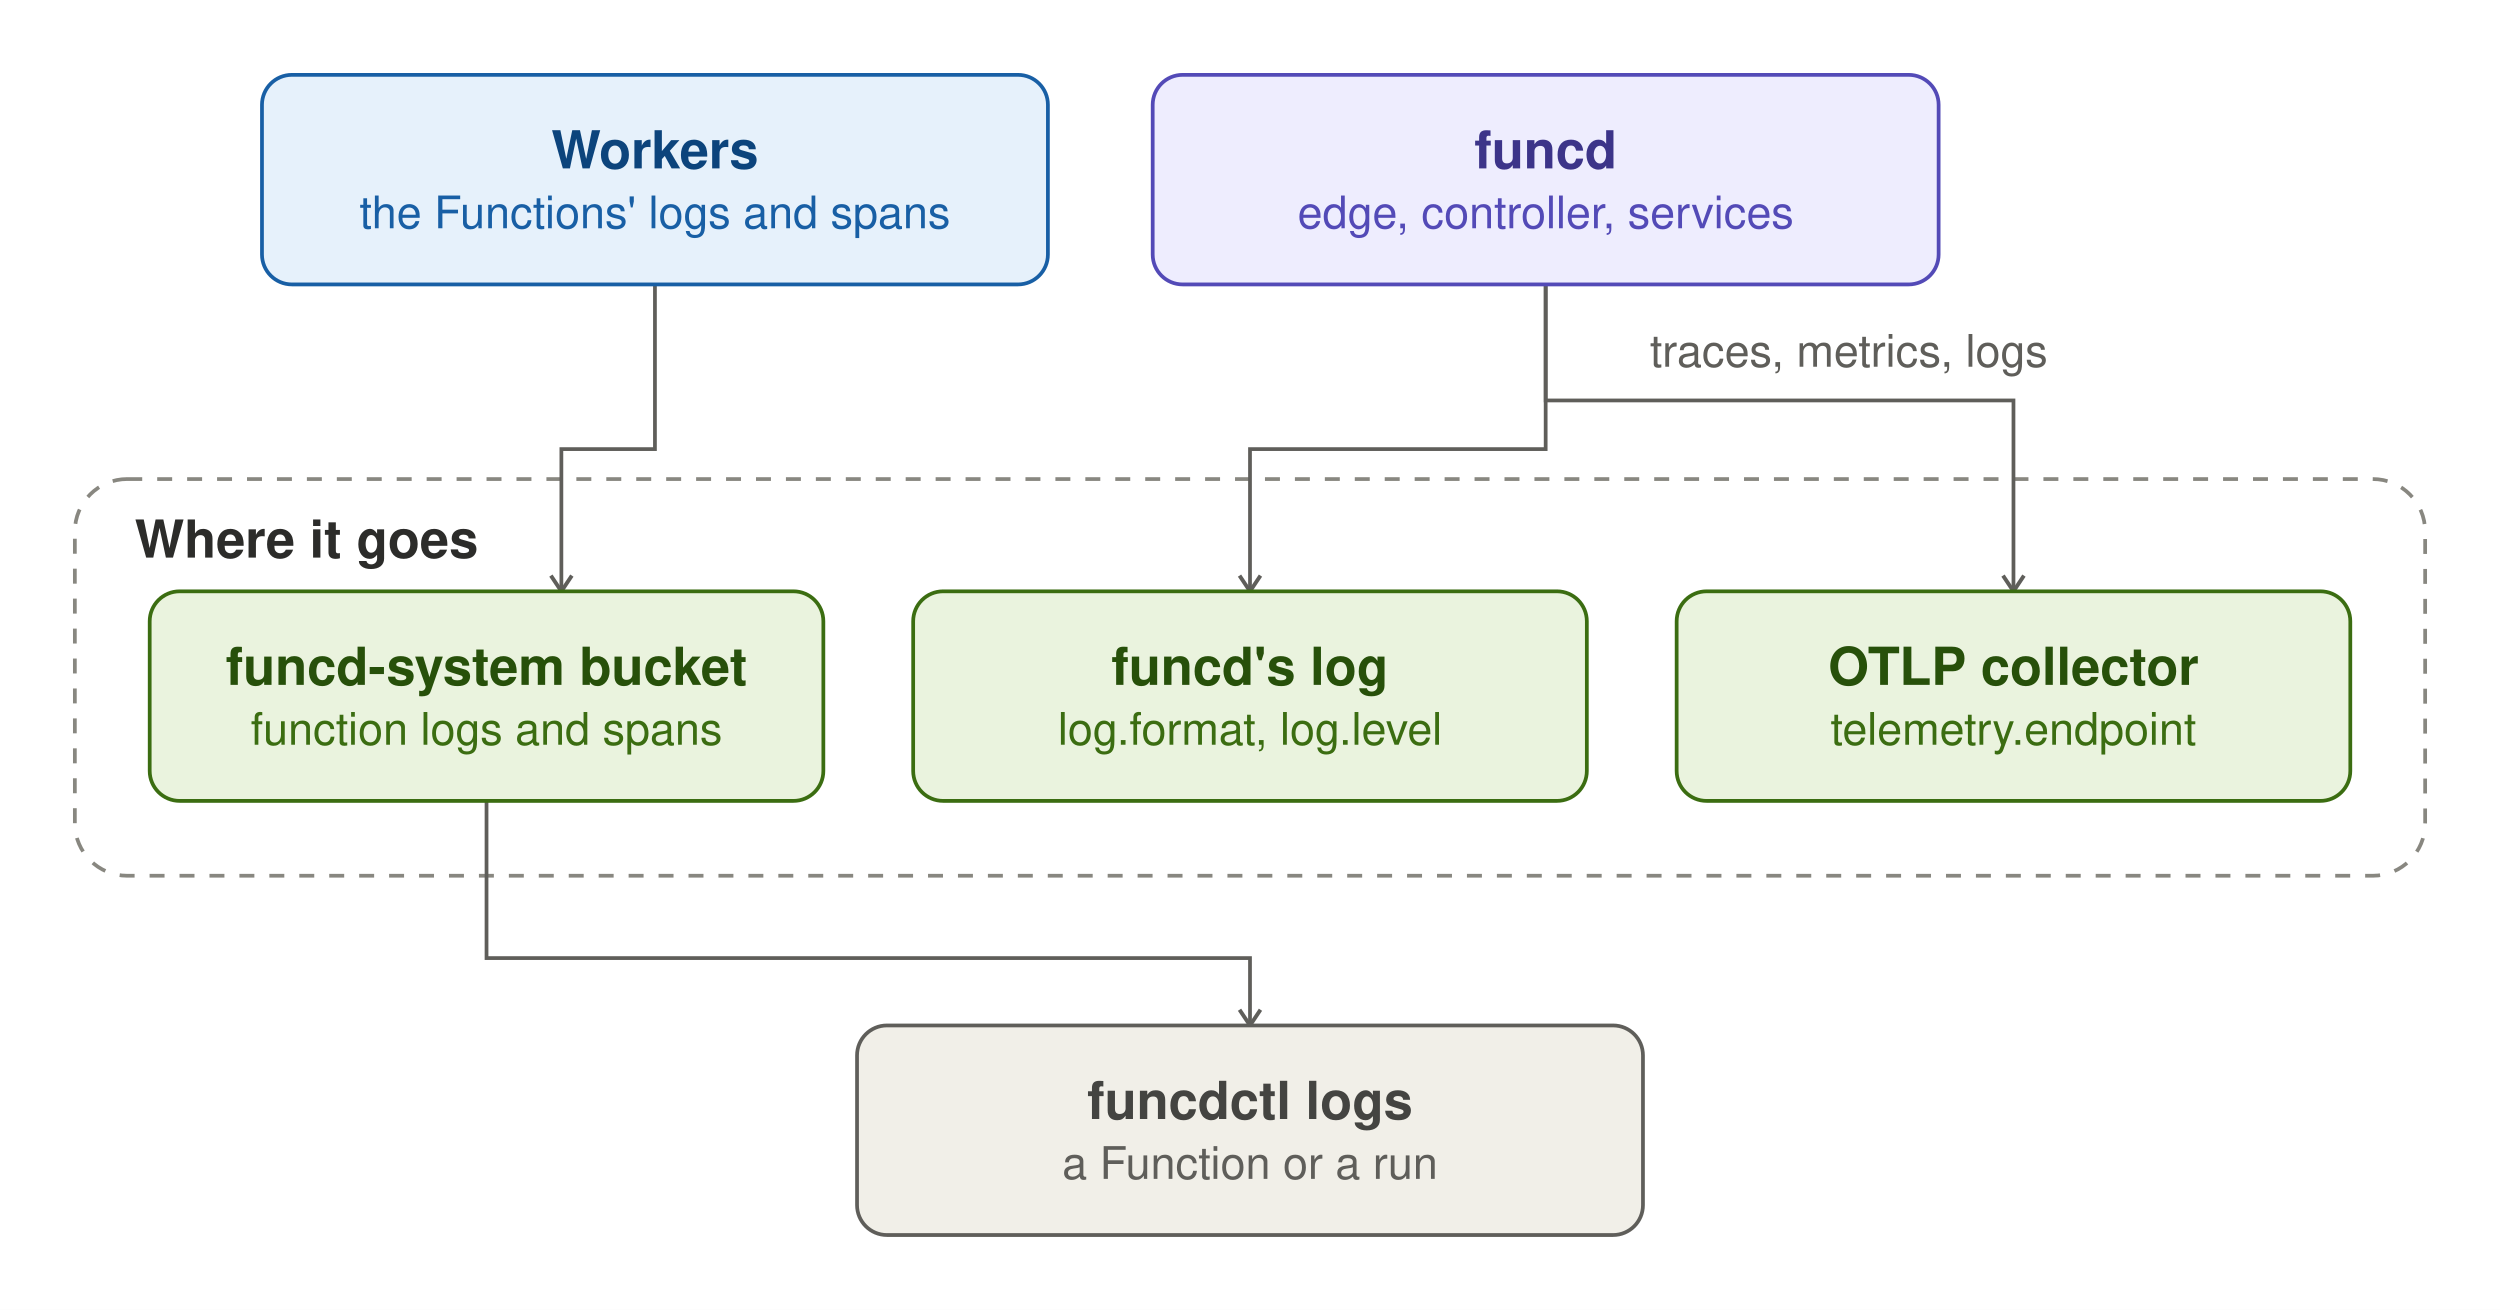
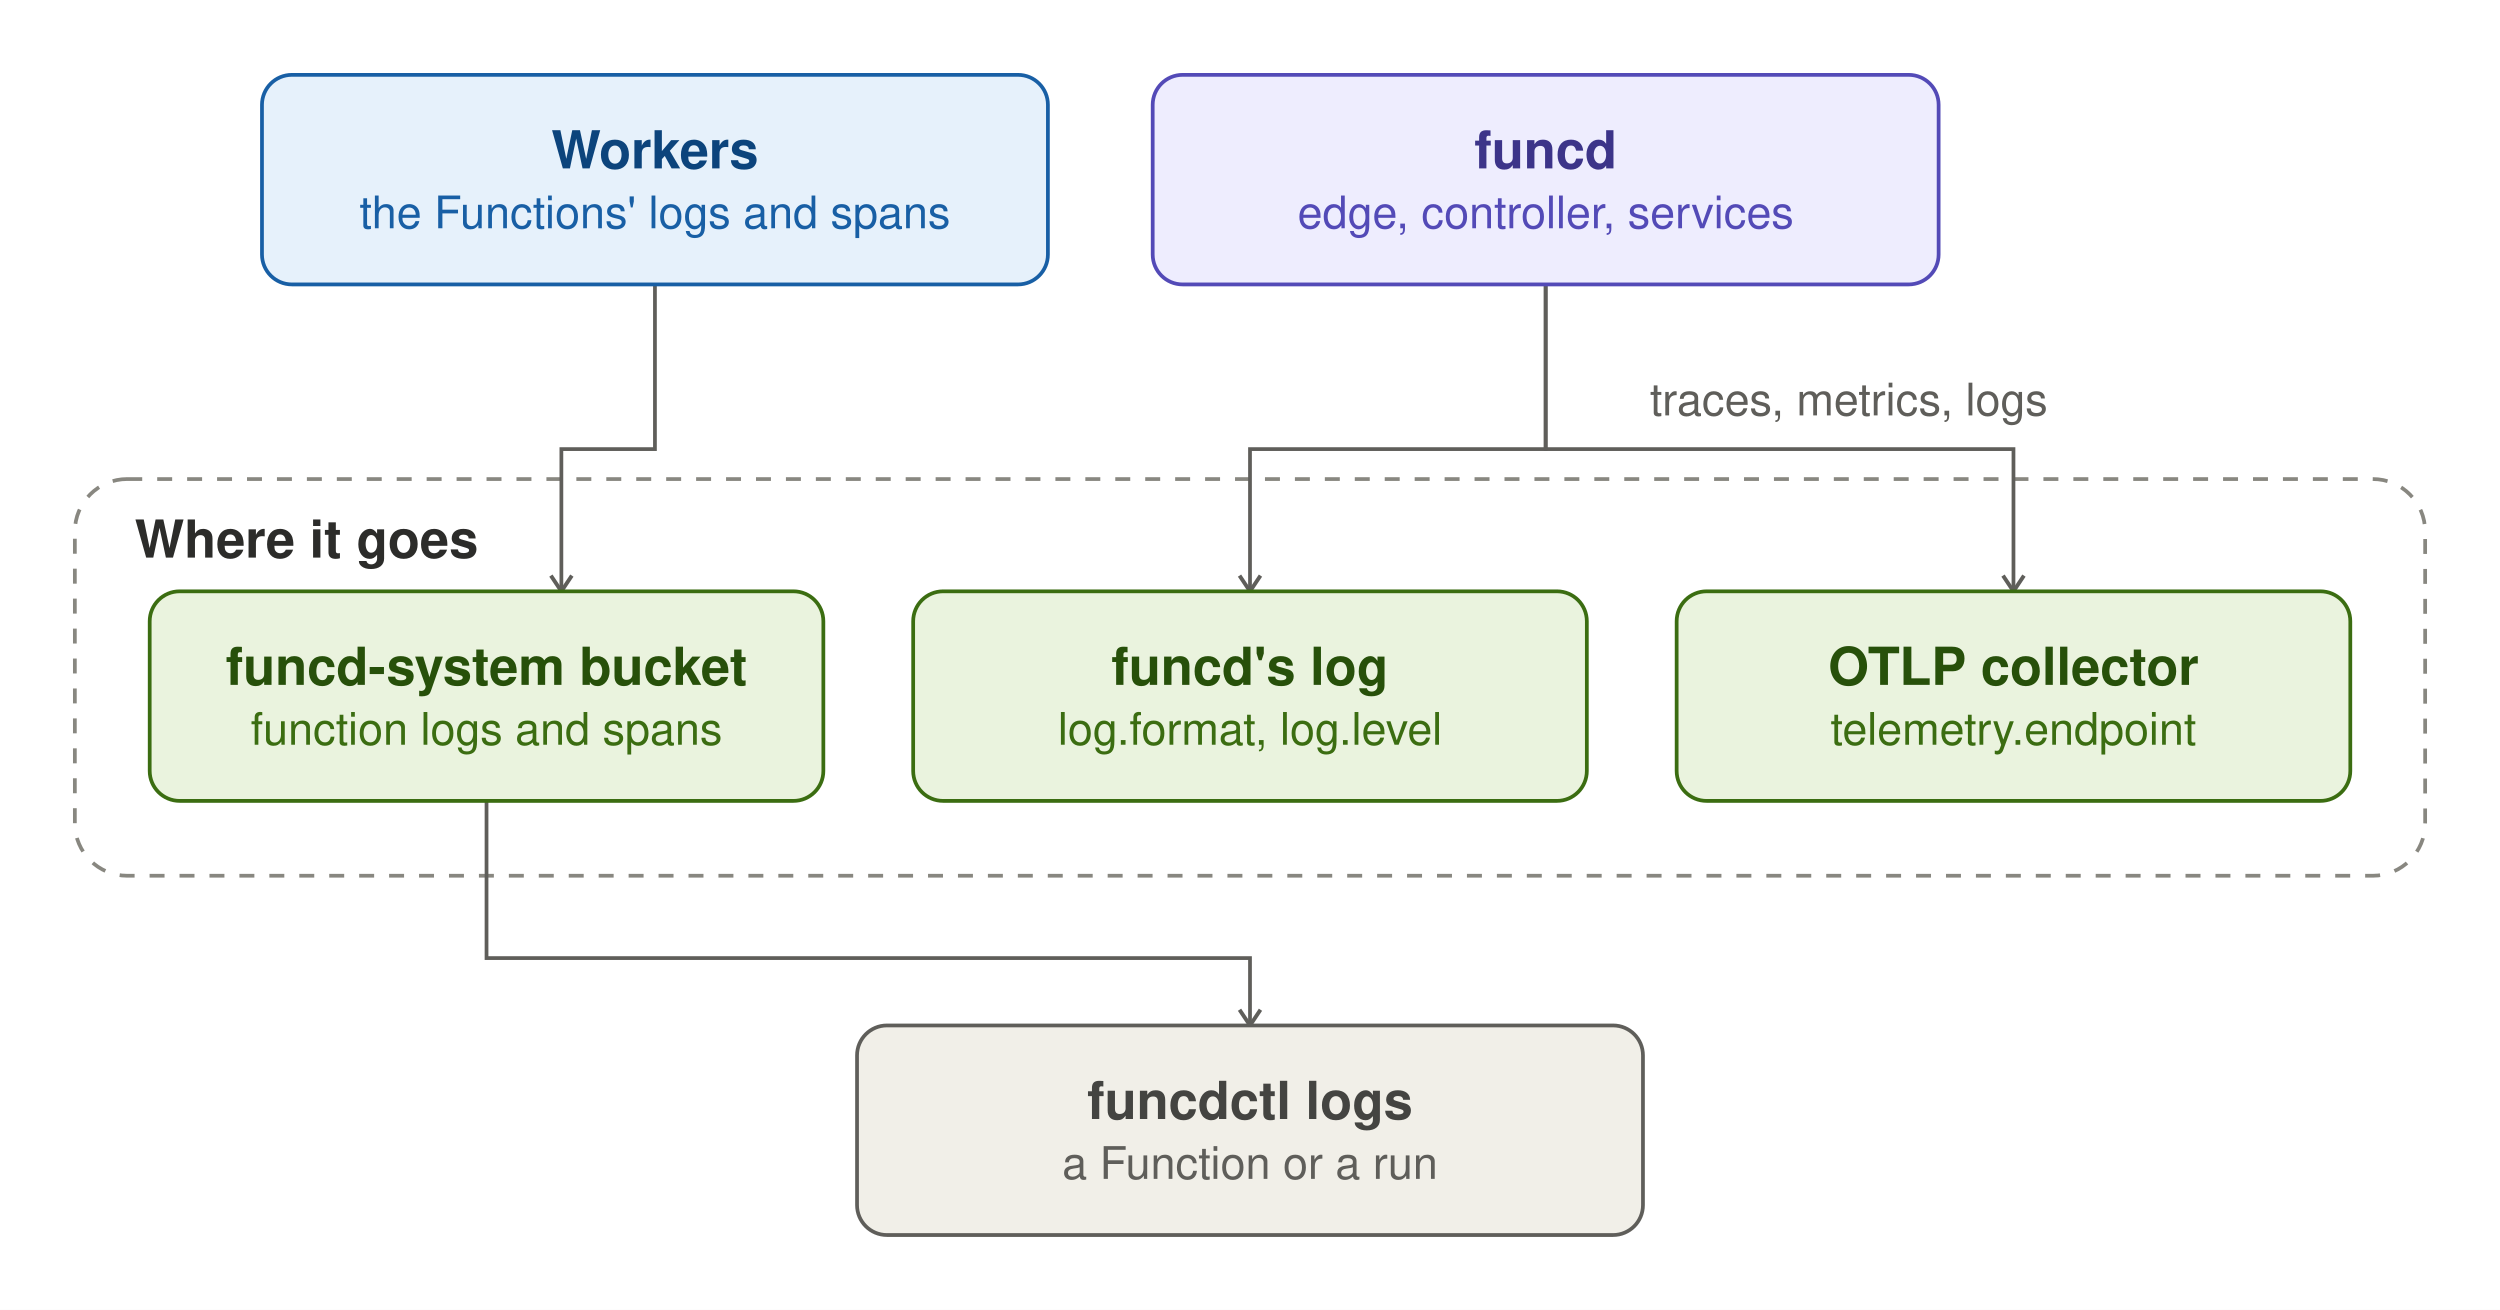
- <svg xmlns="http://www.w3.org/2000/svg" width="668" height="350" viewBox="0 0 668 350" font-family="Helvetica, Arial, sans-serif" text-anchor="middle" data-spec="title: Observability kind: flow dir: down  workers: Workers | the Functions' logs and spans @blue funcd: funcd | edge, controller, services @purple  [Where it goes] green right store: funcd-system bucket | function logs and spans log: funcd's log | log.format, log.level otlp: OTLP collector | telemetry.endpoint [/]  cli: funcdctl logs | a Function or a run @gray  workers &gt; store store &gt; cli funcd &gt; log funcd &gt; otlp: traces, metrics, logs   " content="&lt;mxfile host=&quot;app.diagrams.net&quot;&gt;&lt;diagram id=&quot;diagram&quot; name=&quot;Observability&quot;&gt;&lt;mxGraphModel dx=&quot;800&quot; dy=&quot;600&quot; grid=&quot;1&quot; gridSize=&quot;10&quot; guides=&quot;1&quot; page=&quot;1&quot; pageWidth=&quot;668&quot; pageHeight=&quot;350&quot; math=&quot;0&quot; shadow=&quot;0&quot;&gt;&lt;root&gt;&lt;mxCell id=&quot;0&quot;/&gt;&lt;mxCell id=&quot;1&quot; parent=&quot;0&quot;/&gt;&lt;mxCell id=&quot;c1&quot; value=&quot;&amp;lt;b&amp;gt;Workers&amp;lt;/b&amp;gt;&amp;lt;br&amp;gt;&amp;lt;font style=&amp;quot;font-size:12px&amp;quot; color=&amp;quot;#185FA5&amp;quot;&amp;gt;the Functions&amp;amp;#x27; logs and spans&amp;lt;/font&amp;gt;&quot; style=&quot;rounded=1;absoluteArcSize=1;arcSize=16;whiteSpace=wrap;html=1;fillColor=#E6F1FB;strokeColor=#185FA5;fontColor=#0C447C;fontSize=14;&quot; vertex=&quot;1&quot; parent=&quot;1&quot;&gt;&lt;mxGeometry x=&quot;70&quot; y=&quot;20&quot; width=&quot;210&quot; height=&quot;56&quot; as=&quot;geometry&quot;/&gt;&lt;/mxCell&gt;&lt;mxCell id=&quot;c2&quot; value=&quot;&amp;lt;b&amp;gt;funcd&amp;lt;/b&amp;gt;&amp;lt;br&amp;gt;&amp;lt;font style=&amp;quot;font-size:12px&amp;quot; color=&amp;quot;#534AB7&amp;quot;&amp;gt;edge, controller, services&amp;lt;/font&amp;gt;&quot; style=&quot;rounded=1;absoluteArcSize=1;arcSize=16;whiteSpace=wrap;html=1;fillColor=#EEEDFE;strokeColor=#534AB7;fontColor=#3C3489;fontSize=14;&quot; vertex=&quot;1&quot; parent=&quot;1&quot;&gt;&lt;mxGeometry x=&quot;308&quot; y=&quot;20&quot; width=&quot;210&quot; height=&quot;56&quot; as=&quot;geometry&quot;/&gt;&lt;/mxCell&gt;&lt;mxCell id=&quot;c3&quot; value=&quot;Where it goes&quot; style=&quot;rounded=1;absoluteArcSize=1;arcSize=28;dashed=1;fillColor=none;strokeColor=#888780;fontStyle=1;fontSize=14;fontColor=#2C2C2A;align=left;verticalAlign=top;spacingLeft=10;spacingTop=2;html=1;container=1;collapsible=0;&quot; vertex=&quot;1&quot; parent=&quot;1&quot;&gt;&lt;mxGeometry x=&quot;20&quot; y=&quot;128&quot; width=&quot;628.0&quot; height=&quot;106.0&quot; as=&quot;geometry&quot;/&gt;&lt;/mxCell&gt;&lt;mxCell id=&quot;c4&quot; value=&quot;&amp;lt;b&amp;gt;funcd-system bucket&amp;lt;/b&amp;gt;&amp;lt;br&amp;gt;&amp;lt;font style=&amp;quot;font-size:12px&amp;quot; color=&amp;quot;#3B6D11&amp;quot;&amp;gt;function logs and spans&amp;lt;/font&amp;gt;&quot; style=&quot;rounded=1;absoluteArcSize=1;arcSize=16;whiteSpace=wrap;html=1;fillColor=#EAF3DE;strokeColor=#3B6D11;fontColor=#27500A;fontSize=14;&quot; vertex=&quot;1&quot; parent=&quot;c3&quot;&gt;&lt;mxGeometry x=&quot;20&quot; y=&quot;30&quot; width=&quot;180&quot; height=&quot;56&quot; as=&quot;geometry&quot;/&gt;&lt;/mxCell&gt;&lt;mxCell id=&quot;c5&quot; value=&quot;&amp;lt;b&amp;gt;funcd&amp;amp;#x27;s log&amp;lt;/b&amp;gt;&amp;lt;br&amp;gt;&amp;lt;font style=&amp;quot;font-size:12px&amp;quot; color=&amp;quot;#3B6D11&amp;quot;&amp;gt;log.format, log.level&amp;lt;/font&amp;gt;&quot; style=&quot;rounded=1;absoluteArcSize=1;arcSize=16;whiteSpace=wrap;html=1;fillColor=#EAF3DE;strokeColor=#3B6D11;fontColor=#27500A;fontSize=14;&quot; vertex=&quot;1&quot; parent=&quot;c3&quot;&gt;&lt;mxGeometry x=&quot;224&quot; y=&quot;30&quot; width=&quot;180&quot; height=&quot;56&quot; as=&quot;geometry&quot;/&gt;&lt;/mxCell&gt;&lt;mxCell id=&quot;c6&quot; value=&quot;&amp;lt;b&amp;gt;OTLP collector&amp;lt;/b&amp;gt;&amp;lt;br&amp;gt;&amp;lt;font style=&amp;quot;font-size:12px&amp;quot; color=&amp;quot;#3B6D11&amp;quot;&amp;gt;telemetry.endpoint&amp;lt;/font&amp;gt;&quot; style=&quot;rounded=1;absoluteArcSize=1;arcSize=16;whiteSpace=wrap;html=1;fillColor=#EAF3DE;strokeColor=#3B6D11;fontColor=#27500A;fontSize=14;&quot; vertex=&quot;1&quot; parent=&quot;c3&quot;&gt;&lt;mxGeometry x=&quot;428&quot; y=&quot;30&quot; width=&quot;180&quot; height=&quot;56&quot; as=&quot;geometry&quot;/&gt;&lt;/mxCell&gt;&lt;mxCell id=&quot;c7&quot; value=&quot;&amp;lt;b&amp;gt;funcdctl logs&amp;lt;/b&amp;gt;&amp;lt;br&amp;gt;&amp;lt;font style=&amp;quot;font-size:12px&amp;quot; color=&amp;quot;#5F5E5A&amp;quot;&amp;gt;a Function or a run&amp;lt;/font&amp;gt;&quot; style=&quot;rounded=1;absoluteArcSize=1;arcSize=16;whiteSpace=wrap;html=1;fillColor=#F1EFE8;strokeColor=#5F5E5A;fontColor=#444441;fontSize=14;&quot; vertex=&quot;1&quot; parent=&quot;1&quot;&gt;&lt;mxGeometry x=&quot;229&quot; y=&quot;274&quot; width=&quot;210&quot; height=&quot;56&quot; as=&quot;geometry&quot;/&gt;&lt;/mxCell&gt;&lt;mxCell id=&quot;e1&quot; value=&quot;&quot; style=&quot;edgeStyle=orthogonalEdgeStyle;rounded=0;html=1;jettySize=auto;strokeColor=#5F5E5A;fontColor=#5F5E5A;fontSize=12;labelBackgroundColor=#FFFFFF;endSize=7;endArrow=open;endFill=0;exitX=0.5;exitY=1;exitDx=0;exitDy=0;exitPerimeter=0;entryX=0.611;entryY=0;entryDx=0;entryDy=0;entryPerimeter=0;&quot; edge=&quot;1&quot; parent=&quot;1&quot; source=&quot;c1&quot; target=&quot;c4&quot;&gt;&lt;mxGeometry relative=&quot;1&quot; as=&quot;geometry&quot;&gt;&lt;Array as=&quot;points&quot;&gt;&lt;mxPoint x=&quot;175&quot; y=&quot;120&quot;/&gt;&lt;mxPoint x=&quot;150&quot; y=&quot;120&quot;/&gt;&lt;/Array&gt;&lt;/mxGeometry&gt;&lt;/mxCell&gt;&lt;mxCell id=&quot;e2&quot; value=&quot;&quot; style=&quot;edgeStyle=orthogonalEdgeStyle;rounded=0;html=1;jettySize=auto;strokeColor=#5F5E5A;fontColor=#5F5E5A;fontSize=12;labelBackgroundColor=#FFFFFF;endSize=7;endArrow=open;endFill=0;exitX=0.5;exitY=1;exitDx=0;exitDy=0;exitPerimeter=0;entryX=0.5;entryY=0;entryDx=0;entryDy=0;entryPerimeter=0;&quot; edge=&quot;1&quot; parent=&quot;1&quot; source=&quot;c4&quot; target=&quot;c7&quot;&gt;&lt;mxGeometry relative=&quot;1&quot; as=&quot;geometry&quot;&gt;&lt;Array as=&quot;points&quot;&gt;&lt;mxPoint x=&quot;130&quot; y=&quot;256&quot;/&gt;&lt;mxPoint x=&quot;334&quot; y=&quot;256&quot;/&gt;&lt;/Array&gt;&lt;/mxGeometry&gt;&lt;/mxCell&gt;&lt;mxCell id=&quot;e3&quot; value=&quot;&quot; style=&quot;edgeStyle=orthogonalEdgeStyle;rounded=0;html=1;jettySize=auto;strokeColor=#5F5E5A;fontColor=#5F5E5A;fontSize=12;labelBackgroundColor=#FFFFFF;endSize=7;endArrow=open;endFill=0;exitX=0.5;exitY=1;exitDx=0;exitDy=0;exitPerimeter=0;entryX=0.5;entryY=0;entryDx=0;entryDy=0;entryPerimeter=0;&quot; edge=&quot;1&quot; parent=&quot;1&quot; source=&quot;c2&quot; target=&quot;c5&quot;&gt;&lt;mxGeometry relative=&quot;1&quot; as=&quot;geometry&quot;&gt;&lt;Array as=&quot;points&quot;&gt;&lt;mxPoint x=&quot;413&quot; y=&quot;120&quot;/&gt;&lt;mxPoint x=&quot;334&quot; y=&quot;120&quot;/&gt;&lt;/Array&gt;&lt;/mxGeometry&gt;&lt;/mxCell&gt;&lt;mxCell id=&quot;e4&quot; value=&quot;traces, metrics, logs&quot; style=&quot;edgeStyle=orthogonalEdgeStyle;rounded=0;html=1;jettySize=auto;strokeColor=#5F5E5A;fontColor=#5F5E5A;fontSize=12;labelBackgroundColor=#FFFFFF;endSize=7;endArrow=open;endFill=0;exitX=0.5;exitY=1;exitDx=0;exitDy=0;exitPerimeter=0;entryX=0.5;entryY=0;entryDx=0;entryDy=0;entryPerimeter=0;&quot; edge=&quot;1&quot; parent=&quot;1&quot; source=&quot;c2&quot; target=&quot;c6&quot;&gt;&lt;mxGeometry x=&quot;0.024&quot; relative=&quot;1&quot; as=&quot;geometry&quot;&gt;&lt;Array as=&quot;points&quot;&gt;&lt;mxPoint x=&quot;413&quot; y=&quot;107&quot;/&gt;&lt;mxPoint x=&quot;538&quot; y=&quot;107&quot;/&gt;&lt;/Array&gt;&lt;mxPoint x=&quot;6&quot; y=&quot;-13&quot; as=&quot;offset&quot;/&gt;&lt;/mxGeometry&gt;&lt;/mxCell&gt;&lt;/root&gt;&lt;/mxGraphModel&gt;&lt;/diagram&gt;&lt;/mxfile&gt;">
+ <svg xmlns="http://www.w3.org/2000/svg" width="668" height="350" viewBox="0 0 668 350" font-family="Helvetica, Arial, sans-serif" text-anchor="middle" data-spec="title: Observability kind: flow dir: down  workers: Workers | the Functions' logs and spans @blue funcd: funcd | edge, controller, services @purple  [Where it goes] green right store: funcd-system bucket | function logs and spans log: funcd's log | log.format, log.level otlp: OTLP collector | telemetry.endpoint [/]  cli: funcdctl logs | a Function or a run @gray  workers &gt; store store &gt; cli funcd &gt; log funcd &gt; otlp: traces, metrics, logs   " content="&lt;mxfile host=&quot;app.diagrams.net&quot;&gt;&lt;diagram id=&quot;diagram&quot; name=&quot;Observability&quot;&gt;&lt;mxGraphModel dx=&quot;800&quot; dy=&quot;600&quot; grid=&quot;1&quot; gridSize=&quot;10&quot; guides=&quot;1&quot; page=&quot;1&quot; pageWidth=&quot;668&quot; pageHeight=&quot;350&quot; math=&quot;0&quot; shadow=&quot;0&quot;&gt;&lt;root&gt;&lt;mxCell id=&quot;0&quot;/&gt;&lt;mxCell id=&quot;1&quot; parent=&quot;0&quot;/&gt;&lt;mxCell id=&quot;c1&quot; value=&quot;&amp;lt;b&amp;gt;Workers&amp;lt;/b&amp;gt;&amp;lt;br&amp;gt;&amp;lt;font style=&amp;quot;font-size:12px&amp;quot; color=&amp;quot;#185FA5&amp;quot;&amp;gt;the Functions&amp;amp;#x27; logs and spans&amp;lt;/font&amp;gt;&quot; style=&quot;rounded=1;absoluteArcSize=1;arcSize=16;whiteSpace=wrap;html=1;fillColor=#E6F1FB;strokeColor=#185FA5;fontColor=#0C447C;fontSize=14;&quot; vertex=&quot;1&quot; parent=&quot;1&quot;&gt;&lt;mxGeometry x=&quot;70&quot; y=&quot;20&quot; width=&quot;210&quot; height=&quot;56&quot; as=&quot;geometry&quot;/&gt;&lt;/mxCell&gt;&lt;mxCell id=&quot;c2&quot; value=&quot;&amp;lt;b&amp;gt;funcd&amp;lt;/b&amp;gt;&amp;lt;br&amp;gt;&amp;lt;font style=&amp;quot;font-size:12px&amp;quot; color=&amp;quot;#534AB7&amp;quot;&amp;gt;edge, controller, services&amp;lt;/font&amp;gt;&quot; style=&quot;rounded=1;absoluteArcSize=1;arcSize=16;whiteSpace=wrap;html=1;fillColor=#EEEDFE;strokeColor=#534AB7;fontColor=#3C3489;fontSize=14;&quot; vertex=&quot;1&quot; parent=&quot;1&quot;&gt;&lt;mxGeometry x=&quot;308&quot; y=&quot;20&quot; width=&quot;210&quot; height=&quot;56&quot; as=&quot;geometry&quot;/&gt;&lt;/mxCell&gt;&lt;mxCell id=&quot;c3&quot; value=&quot;Where it goes&quot; style=&quot;rounded=1;absoluteArcSize=1;arcSize=28;dashed=1;fillColor=none;strokeColor=#888780;fontStyle=1;fontSize=14;fontColor=#2C2C2A;align=left;verticalAlign=top;spacingLeft=10;spacingTop=2;html=1;container=1;collapsible=0;&quot; vertex=&quot;1&quot; parent=&quot;1&quot;&gt;&lt;mxGeometry x=&quot;20&quot; y=&quot;128&quot; width=&quot;628.0&quot; height=&quot;106.0&quot; as=&quot;geometry&quot;/&gt;&lt;/mxCell&gt;&lt;mxCell id=&quot;c4&quot; value=&quot;&amp;lt;b&amp;gt;funcd-system bucket&amp;lt;/b&amp;gt;&amp;lt;br&amp;gt;&amp;lt;font style=&amp;quot;font-size:12px&amp;quot; color=&amp;quot;#3B6D11&amp;quot;&amp;gt;function logs and spans&amp;lt;/font&amp;gt;&quot; style=&quot;rounded=1;absoluteArcSize=1;arcSize=16;whiteSpace=wrap;html=1;fillColor=#EAF3DE;strokeColor=#3B6D11;fontColor=#27500A;fontSize=14;&quot; vertex=&quot;1&quot; parent=&quot;c3&quot;&gt;&lt;mxGeometry x=&quot;20&quot; y=&quot;30&quot; width=&quot;180&quot; height=&quot;56&quot; as=&quot;geometry&quot;/&gt;&lt;/mxCell&gt;&lt;mxCell id=&quot;c5&quot; value=&quot;&amp;lt;b&amp;gt;funcd&amp;amp;#x27;s log&amp;lt;/b&amp;gt;&amp;lt;br&amp;gt;&amp;lt;font style=&amp;quot;font-size:12px&amp;quot; color=&amp;quot;#3B6D11&amp;quot;&amp;gt;log.format, log.level&amp;lt;/font&amp;gt;&quot; style=&quot;rounded=1;absoluteArcSize=1;arcSize=16;whiteSpace=wrap;html=1;fillColor=#EAF3DE;strokeColor=#3B6D11;fontColor=#27500A;fontSize=14;&quot; vertex=&quot;1&quot; parent=&quot;c3&quot;&gt;&lt;mxGeometry x=&quot;224&quot; y=&quot;30&quot; width=&quot;180&quot; height=&quot;56&quot; as=&quot;geometry&quot;/&gt;&lt;/mxCell&gt;&lt;mxCell id=&quot;c6&quot; value=&quot;&amp;lt;b&amp;gt;OTLP collector&amp;lt;/b&amp;gt;&amp;lt;br&amp;gt;&amp;lt;font style=&amp;quot;font-size:12px&amp;quot; color=&amp;quot;#3B6D11&amp;quot;&amp;gt;telemetry.endpoint&amp;lt;/font&amp;gt;&quot; style=&quot;rounded=1;absoluteArcSize=1;arcSize=16;whiteSpace=wrap;html=1;fillColor=#EAF3DE;strokeColor=#3B6D11;fontColor=#27500A;fontSize=14;&quot; vertex=&quot;1&quot; parent=&quot;c3&quot;&gt;&lt;mxGeometry x=&quot;428&quot; y=&quot;30&quot; width=&quot;180&quot; height=&quot;56&quot; as=&quot;geometry&quot;/&gt;&lt;/mxCell&gt;&lt;mxCell id=&quot;c7&quot; value=&quot;&amp;lt;b&amp;gt;funcdctl logs&amp;lt;/b&amp;gt;&amp;lt;br&amp;gt;&amp;lt;font style=&amp;quot;font-size:12px&amp;quot; color=&amp;quot;#5F5E5A&amp;quot;&amp;gt;a Function or a run&amp;lt;/font&amp;gt;&quot; style=&quot;rounded=1;absoluteArcSize=1;arcSize=16;whiteSpace=wrap;html=1;fillColor=#F1EFE8;strokeColor=#5F5E5A;fontColor=#444441;fontSize=14;&quot; vertex=&quot;1&quot; parent=&quot;1&quot;&gt;&lt;mxGeometry x=&quot;229&quot; y=&quot;274&quot; width=&quot;210&quot; height=&quot;56&quot; as=&quot;geometry&quot;/&gt;&lt;/mxCell&gt;&lt;mxCell id=&quot;e1&quot; value=&quot;&quot; style=&quot;edgeStyle=orthogonalEdgeStyle;rounded=0;html=1;jettySize=auto;strokeColor=#5F5E5A;fontColor=#5F5E5A;fontSize=12;labelBackgroundColor=#FFFFFF;endSize=7;endArrow=open;endFill=0;exitX=0.5;exitY=1;exitDx=0;exitDy=0;exitPerimeter=0;entryX=0.611;entryY=0;entryDx=0;entryDy=0;entryPerimeter=0;&quot; edge=&quot;1&quot; parent=&quot;1&quot; source=&quot;c1&quot; target=&quot;c4&quot;&gt;&lt;mxGeometry relative=&quot;1&quot; as=&quot;geometry&quot;&gt;&lt;Array as=&quot;points&quot;&gt;&lt;mxPoint x=&quot;175&quot; y=&quot;120&quot;/&gt;&lt;mxPoint x=&quot;150&quot; y=&quot;120&quot;/&gt;&lt;/Array&gt;&lt;/mxGeometry&gt;&lt;/mxCell&gt;&lt;mxCell id=&quot;e2&quot; value=&quot;&quot; style=&quot;edgeStyle=orthogonalEdgeStyle;rounded=0;html=1;jettySize=auto;strokeColor=#5F5E5A;fontColor=#5F5E5A;fontSize=12;labelBackgroundColor=#FFFFFF;endSize=7;endArrow=open;endFill=0;exitX=0.5;exitY=1;exitDx=0;exitDy=0;exitPerimeter=0;entryX=0.5;entryY=0;entryDx=0;entryDy=0;entryPerimeter=0;&quot; edge=&quot;1&quot; parent=&quot;1&quot; source=&quot;c4&quot; target=&quot;c7&quot;&gt;&lt;mxGeometry relative=&quot;1&quot; as=&quot;geometry&quot;&gt;&lt;Array as=&quot;points&quot;&gt;&lt;mxPoint x=&quot;130&quot; y=&quot;256&quot;/&gt;&lt;mxPoint x=&quot;334&quot; y=&quot;256&quot;/&gt;&lt;/Array&gt;&lt;/mxGeometry&gt;&lt;/mxCell&gt;&lt;mxCell id=&quot;e3&quot; value=&quot;&quot; style=&quot;edgeStyle=orthogonalEdgeStyle;rounded=0;html=1;jettySize=auto;strokeColor=#5F5E5A;fontColor=#5F5E5A;fontSize=12;labelBackgroundColor=#FFFFFF;endSize=7;endArrow=open;endFill=0;exitX=0.5;exitY=1;exitDx=0;exitDy=0;exitPerimeter=0;entryX=0.5;entryY=0;entryDx=0;entryDy=0;entryPerimeter=0;&quot; edge=&quot;1&quot; parent=&quot;1&quot; source=&quot;c2&quot; target=&quot;c5&quot;&gt;&lt;mxGeometry relative=&quot;1&quot; as=&quot;geometry&quot;&gt;&lt;Array as=&quot;points&quot;&gt;&lt;mxPoint x=&quot;413&quot; y=&quot;120&quot;/&gt;&lt;mxPoint x=&quot;334&quot; y=&quot;120&quot;/&gt;&lt;/Array&gt;&lt;/mxGeometry&gt;&lt;/mxCell&gt;&lt;mxCell id=&quot;e4&quot; value=&quot;traces, metrics, logs&quot; style=&quot;edgeStyle=orthogonalEdgeStyle;rounded=0;html=1;jettySize=auto;strokeColor=#5F5E5A;fontColor=#5F5E5A;fontSize=12;labelBackgroundColor=#FFFFFF;endSize=7;endArrow=open;endFill=0;exitX=0.5;exitY=1;exitDx=0;exitDy=0;exitPerimeter=0;entryX=0.5;entryY=0;entryDx=0;entryDy=0;entryPerimeter=0;&quot; edge=&quot;1&quot; parent=&quot;1&quot; source=&quot;c2&quot; target=&quot;c6&quot;&gt;&lt;mxGeometry x=&quot;0.150&quot; relative=&quot;1&quot; as=&quot;geometry&quot;&gt;&lt;Array as=&quot;points&quot;&gt;&lt;mxPoint x=&quot;413&quot; y=&quot;120&quot;/&gt;&lt;mxPoint x=&quot;538&quot; y=&quot;120&quot;/&gt;&lt;/Array&gt;&lt;mxPoint x=&quot;6&quot; y=&quot;-13&quot; as=&quot;offset&quot;/&gt;&lt;/mxGeometry&gt;&lt;/mxCell&gt;&lt;/root&gt;&lt;/mxGraphModel&gt;&lt;/diagram&gt;&lt;/mxfile&gt;">
  <rect width="668" height="350" fill="#FFFFFF" />
  <defs>
    <marker id="a" viewBox="0 0 10 10" refX="8" refY="5" markerWidth="7" markerHeight="7" orient="auto-start-reverse">
      <path d="M2 1L8 5L2 9" fill="none" stroke="#5F5E5A" stroke-width="1.5" />
    </marker>
  </defs>
  <rect x="20" y="128" width="628.0" height="106.0" rx="14" fill="none" stroke="#888780" stroke-dasharray="4 4" />
  <text x="36" y="149" text-anchor="start" font-size="14" font-weight="600" fill="#2C2C2A">Where it goes</text>
  <path d="M175 76V120H150V158" fill="none" stroke="#5F5E5A" marker-end="url(#a)" />
  <path d="M130 214V256H334V274" fill="none" stroke="#5F5E5A" marker-end="url(#a)" />
  <path d="M413 76V120H334V158" fill="none" stroke="#5F5E5A" marker-end="url(#a)" />
-   <path d="M413 76V107H538V158" fill="none" stroke="#5F5E5A" marker-end="url(#a)" />
-   <text x="494" y="98" font-size="12" fill="#5F5E5A">traces, metrics, logs</text>
+   <path d="M413 76V120H538V158" fill="none" stroke="#5F5E5A" marker-end="url(#a)" />
+   <text x="494" y="111" font-size="12" fill="#5F5E5A">traces, metrics, logs</text>
  <rect x="70" y="20" width="210" height="56" rx="8" fill="#E6F1FB" stroke="#185FA5" />
  <text x="175" y="45" font-size="14" font-weight="600" fill="#0C447C">Workers</text>
  <text x="175" y="61" font-size="12" fill="#185FA5">the Functions' logs and spans</text>
  <rect x="308" y="20" width="210" height="56" rx="8" fill="#EEEDFE" stroke="#534AB7" />
  <text x="413" y="45" font-size="14" font-weight="600" fill="#3C3489">funcd</text>
  <text x="413" y="61" font-size="12" fill="#534AB7">edge, controller, services</text>
  <rect x="40" y="158" width="180" height="56" rx="8" fill="#EAF3DE" stroke="#3B6D11" />
  <text x="130" y="183" font-size="14" font-weight="600" fill="#27500A">funcd-system bucket</text>
  <text x="130" y="199" font-size="12" fill="#3B6D11">function logs and spans</text>
  <rect x="244" y="158" width="180" height="56" rx="8" fill="#EAF3DE" stroke="#3B6D11" />
  <text x="334" y="183" font-size="14" font-weight="600" fill="#27500A">funcd's log</text>
  <text x="334" y="199" font-size="12" fill="#3B6D11">log.format, log.level</text>
  <rect x="448" y="158" width="180" height="56" rx="8" fill="#EAF3DE" stroke="#3B6D11" />
  <text x="538" y="183" font-size="14" font-weight="600" fill="#27500A">OTLP collector</text>
  <text x="538" y="199" font-size="12" fill="#3B6D11">telemetry.endpoint</text>
  <rect x="229" y="274" width="210" height="56" rx="8" fill="#F1EFE8" stroke="#5F5E5A" />
  <text x="334" y="299" font-size="14" font-weight="600" fill="#444441">funcdctl logs</text>
  <text x="334" y="315" font-size="12" fill="#5F5E5A">a Function or a run</text>
</svg>
